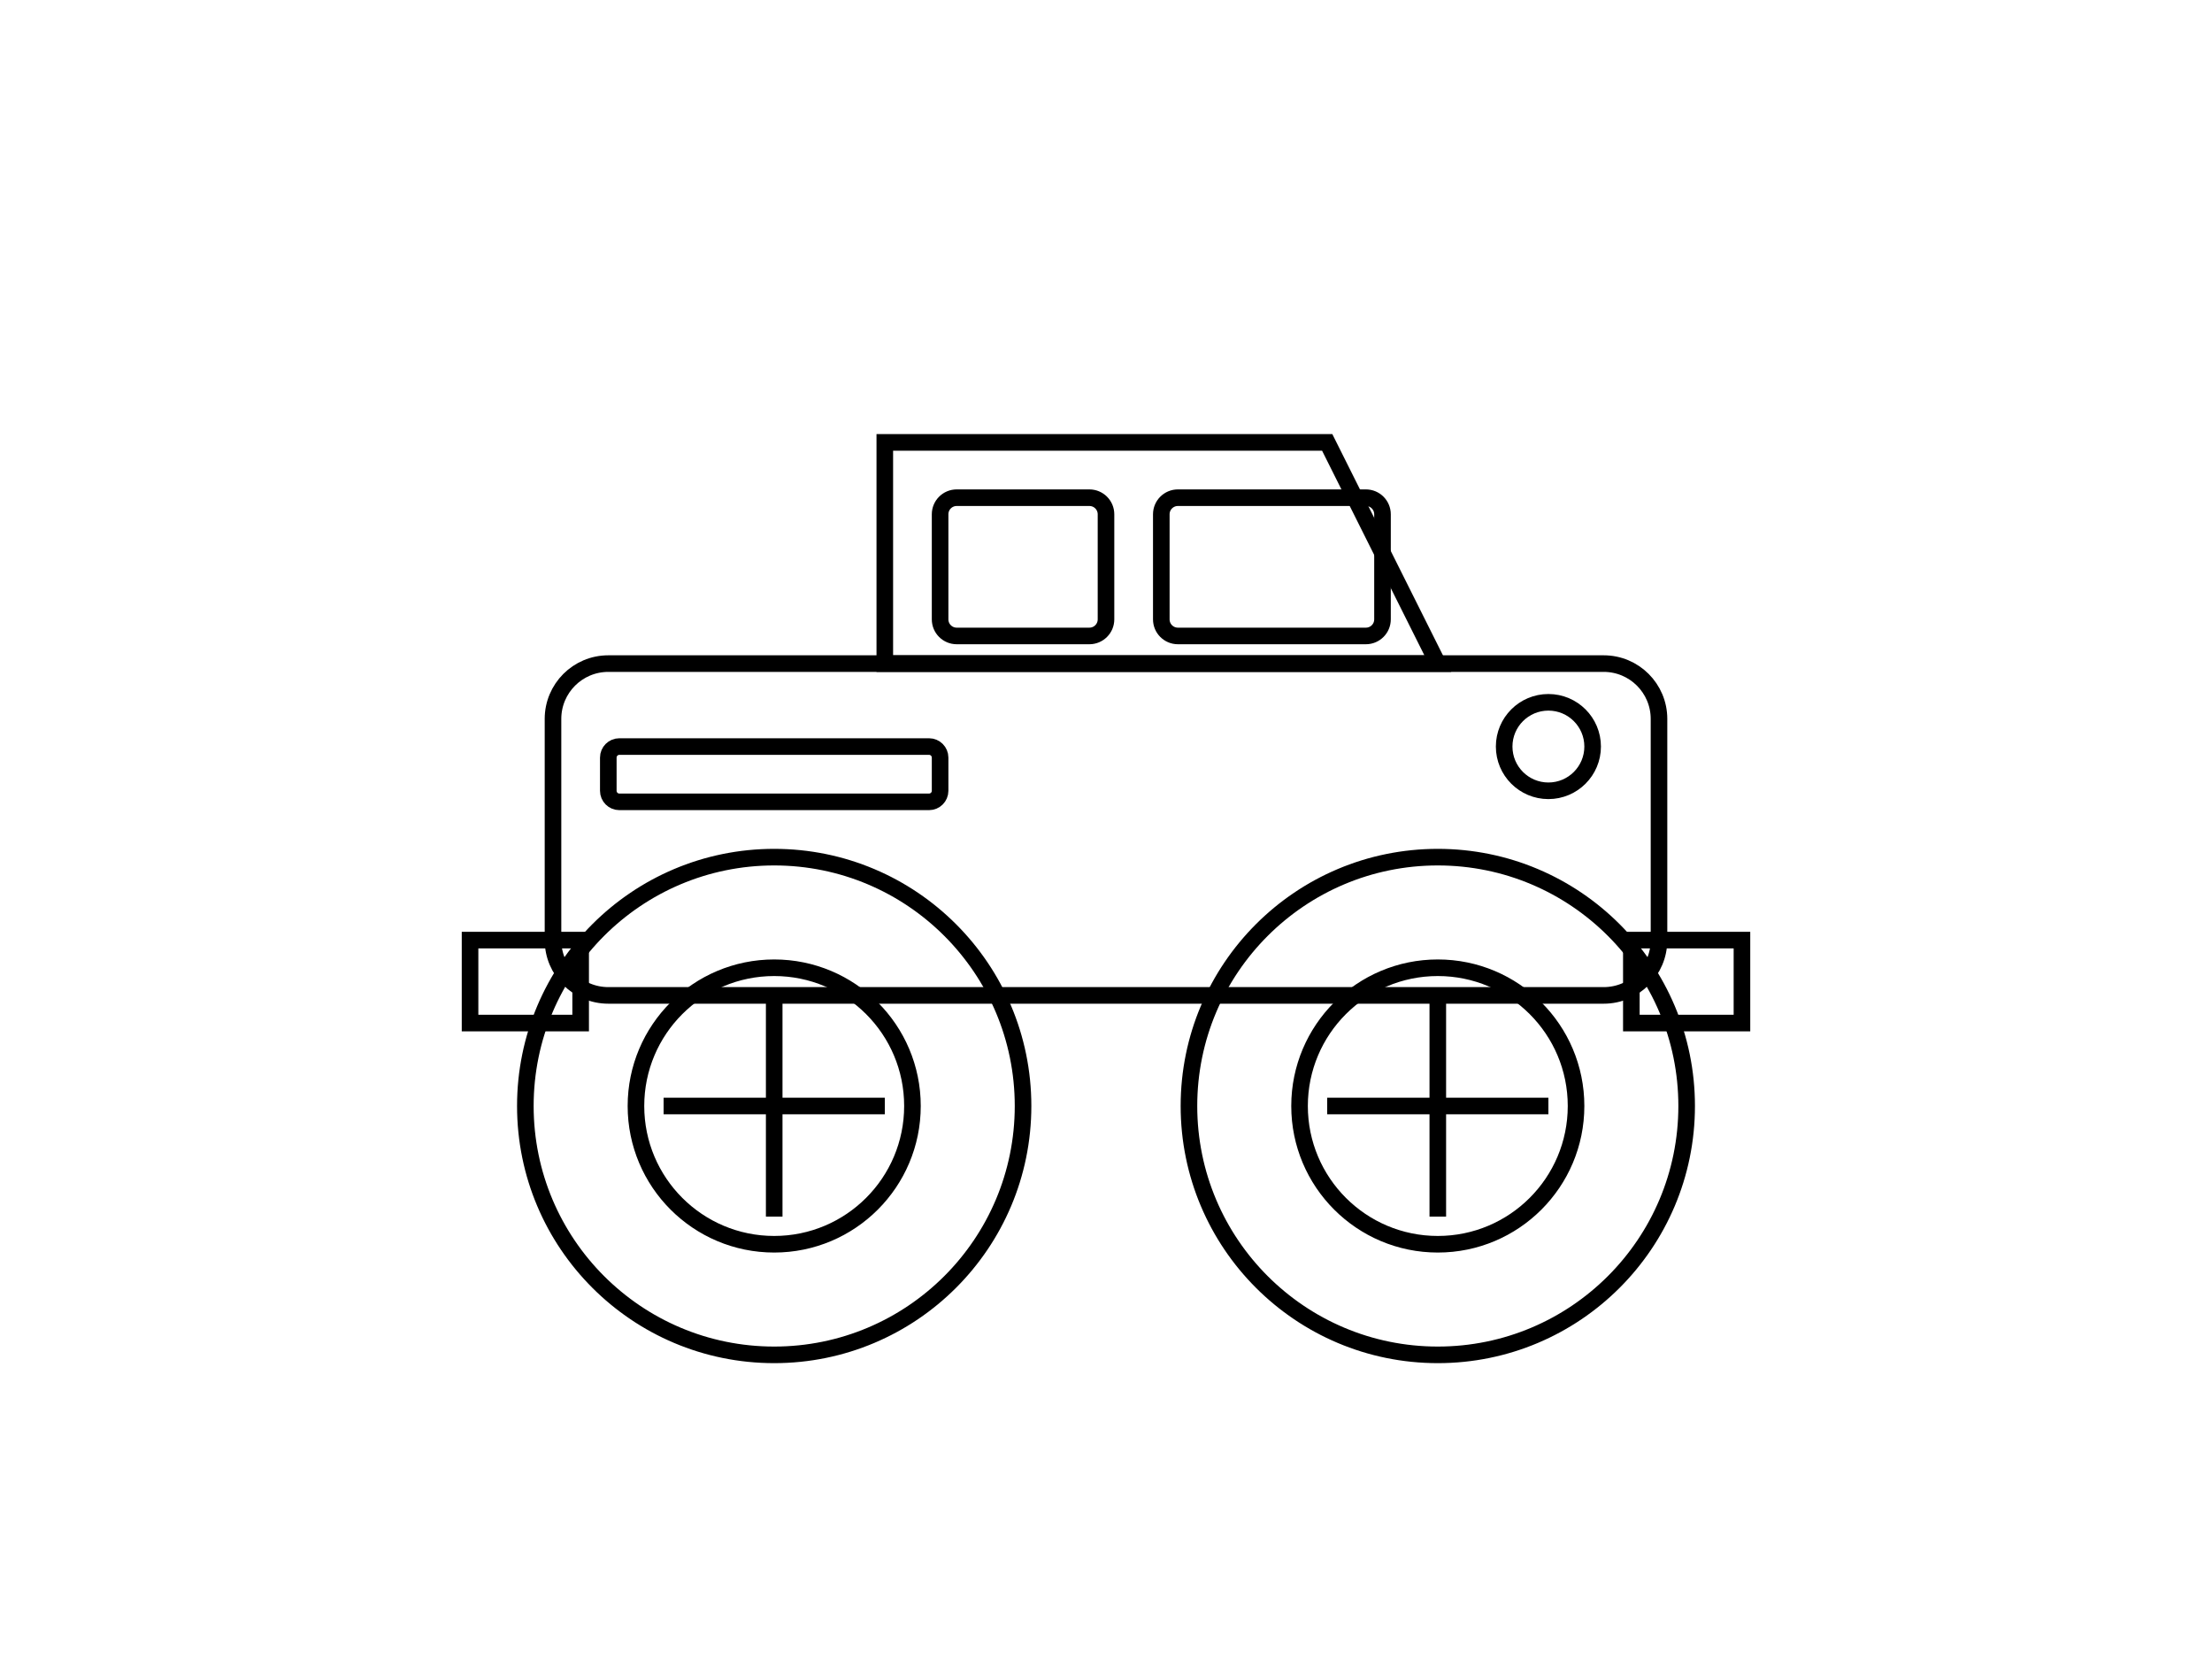
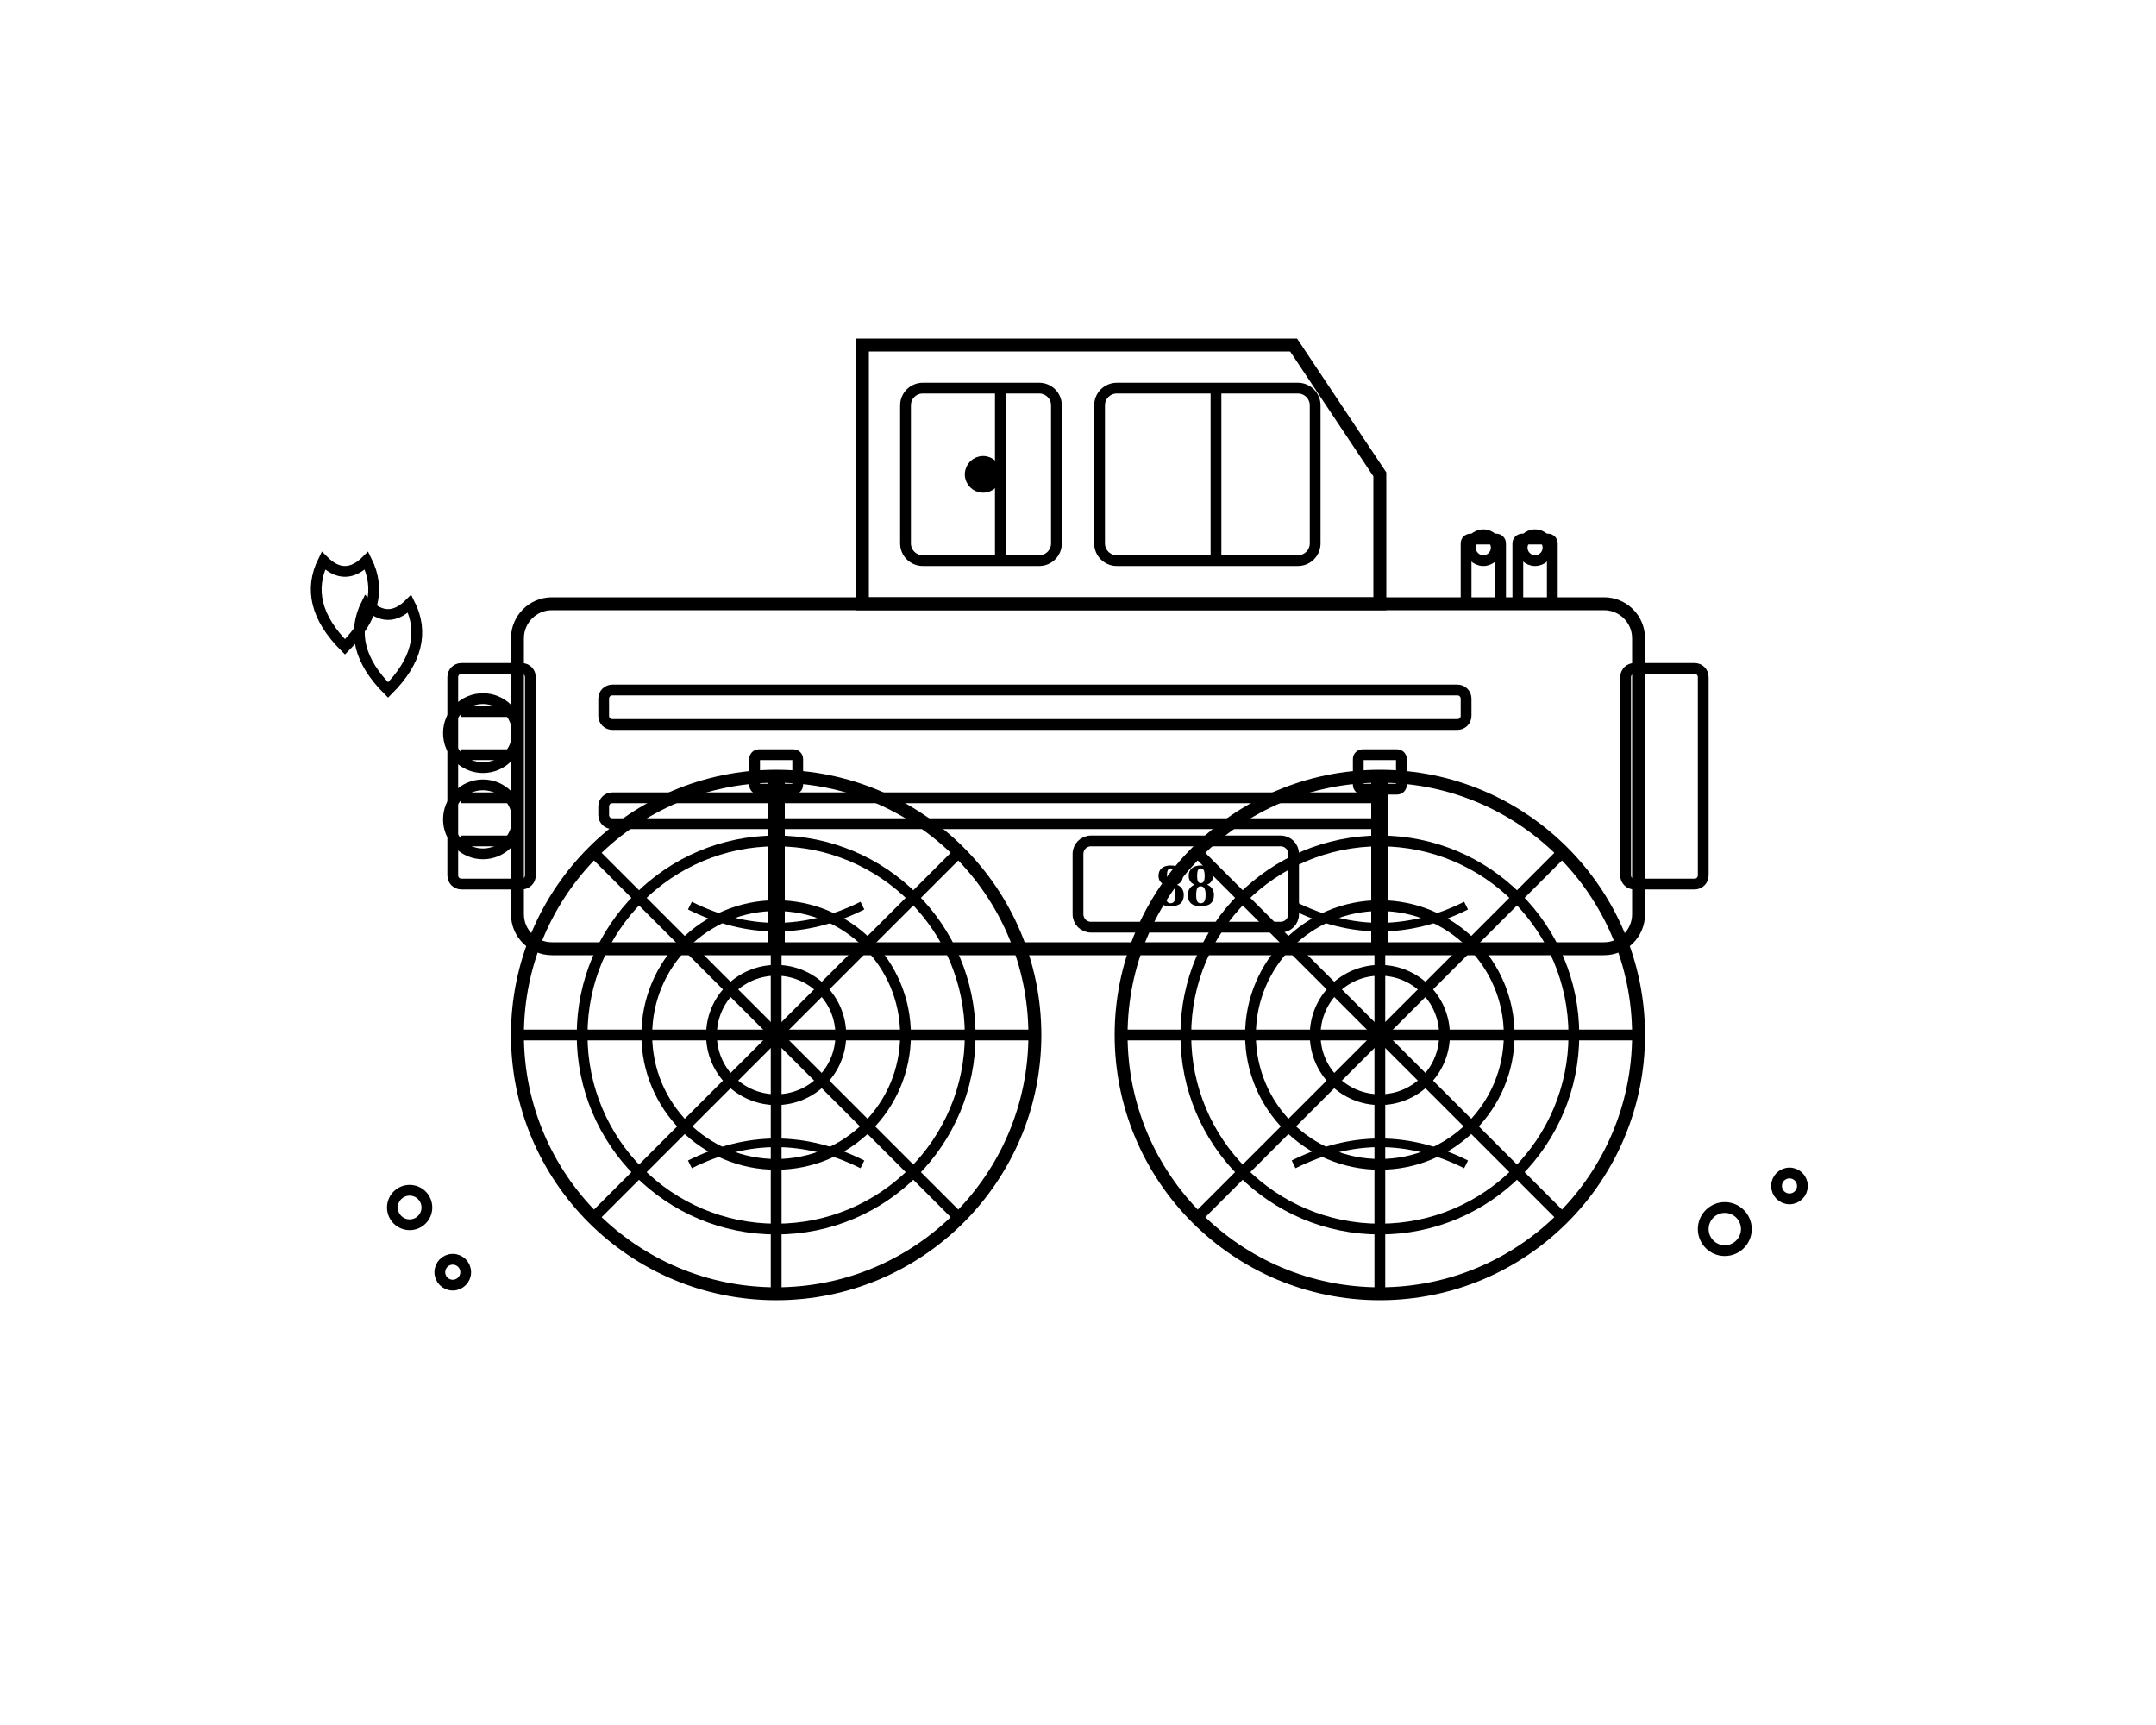
- <svg xmlns="http://www.w3.org/2000/svg" viewBox="0 0 400 300" fill="none" stroke="black" stroke-width="3">
-   <rect x="100" y="120" width="200" height="60" rx="10" />
-   <polygon points="160,120 160,80 240,80 260,120" />
-   <rect x="170" y="90" width="30" height="25" rx="3" />
-   <rect x="210" y="90" width="40" height="25" rx="3" />
-   <rect x="85" y="170" width="20" height="15" />
-   <rect x="295" y="170" width="20" height="15" />
-   <circle cx="140" cy="200" r="45" />
-   <circle cx="140" cy="200" r="25" />
-   <circle cx="260" cy="200" r="45" />
-   <circle cx="260" cy="200" r="25" />
-   <line x1="120" y1="200" x2="160" y2="200" />
-   <line x1="140" y1="180" x2="140" y2="220" />
-   <line x1="240" y1="200" x2="280" y2="200" />
-   <line x1="260" y1="180" x2="260" y2="220" />
-   <circle cx="280" cy="135" r="8" />
-   <rect x="110" y="135" width="60" height="10" rx="2" />
+ <svg xmlns="http://www.w3.org/2000/svg" viewBox="0 0 500 400" fill="none" stroke="black" stroke-width="2.5">
+   <path d="M 80 150 Q 70 140, 75 130 Q 80 135, 85 130 Q 90 140, 80 150 Z" fill="none" />
+   <path d="M 90 160 Q 80 150, 85 140 Q 90 145, 95 140 Q 100 150, 90 160 Z" fill="none" />
+   <rect x="120" y="140" width="260" height="80" rx="8" stroke-width="3" />
+   <polygon points="200,140 200,80 300,80 320,110 320,140" stroke-width="3" />
+   <rect x="210" y="90" width="35" height="40" rx="4" />
+   <rect x="255" y="90" width="50" height="40" rx="4" />
+   <line x1="232" y1="90" x2="232" y2="130" />
+   <line x1="282" y1="90" x2="282" y2="130" />
+   <circle cx="228" cy="110" r="3" fill="black" />
+   <rect x="105" y="155" width="18" height="50" rx="2" />
+   <line x1="107" y1="165" x2="121" y2="165" />
+   <line x1="107" y1="175" x2="121" y2="175" />
+   <line x1="107" y1="185" x2="121" y2="185" />
+   <line x1="107" y1="195" x2="121" y2="195" />
+   <rect x="377" y="155" width="18" height="50" rx="2" />
+   <rect x="340" y="125" width="8" height="15" rx="1" />
+   <rect x="352" y="125" width="8" height="15" rx="1" />
+   <circle cx="344" cy="127" r="3" />
+   <circle cx="356" cy="127" r="3" />
+   <circle cx="112" cy="170" r="8" />
+   <circle cx="112" cy="190" r="8" />
+   <rect x="140" y="160" width="200" height="8" rx="2" />
+   <rect x="140" y="185" width="180" height="6" rx="2" />
+   <rect x="250" y="195" width="50" height="20" rx="3" />
+   <text x="275" y="210" text-anchor="middle" font-size="14" font-weight="bold" fill="black" stroke="none">88</text>
+   <g id="wheel">
+     <circle cx="180" cy="240" r="60" stroke-width="3" />
+     <circle cx="180" cy="240" r="45" />
+     <circle cx="180" cy="240" r="30" />
+     <circle cx="180" cy="240" r="15" />
+     <line x1="180" y1="180" x2="180" y2="300" />
+     <line x1="120" y1="240" x2="240" y2="240" />
+     <line x1="138" y1="198" x2="222" y2="282" />
+     <line x1="222" y1="198" x2="138" y2="282" />
+     <path d="M 160 210 Q 180 220, 200 210" stroke-width="2" />
+     <path d="M 160 270 Q 180 260, 200 270" stroke-width="2" />
+   </g>
+   <g id="wheel2">
+     <circle cx="320" cy="240" r="60" stroke-width="3" />
+     <circle cx="320" cy="240" r="45" />
+     <circle cx="320" cy="240" r="30" />
+     <circle cx="320" cy="240" r="15" />
+     <line x1="320" y1="180" x2="320" y2="300" />
+     <line x1="260" y1="240" x2="380" y2="240" />
+     <line x1="278" y1="198" x2="362" y2="282" />
+     <line x1="362" y1="198" x2="278" y2="282" />
+     <path d="M 300 210 Q 320 220, 340 210" stroke-width="2" />
+     <path d="M 300 270 Q 320 260, 340 270" stroke-width="2" />
+   </g>
+   <line x1="180" y1="220" x2="180" y2="180" stroke-width="4" />
+   <line x1="320" y1="220" x2="320" y2="180" stroke-width="4" />
+   <rect x="175" y="175" width="10" height="8" rx="1" />
+   <rect x="315" y="175" width="10" height="8" rx="1" />
+   <circle cx="95" cy="280" r="4" />
+   <circle cx="105" cy="295" r="3" />
+   <circle cx="400" cy="285" r="5" />
+   <circle cx="415" cy="275" r="3" />
</svg>
